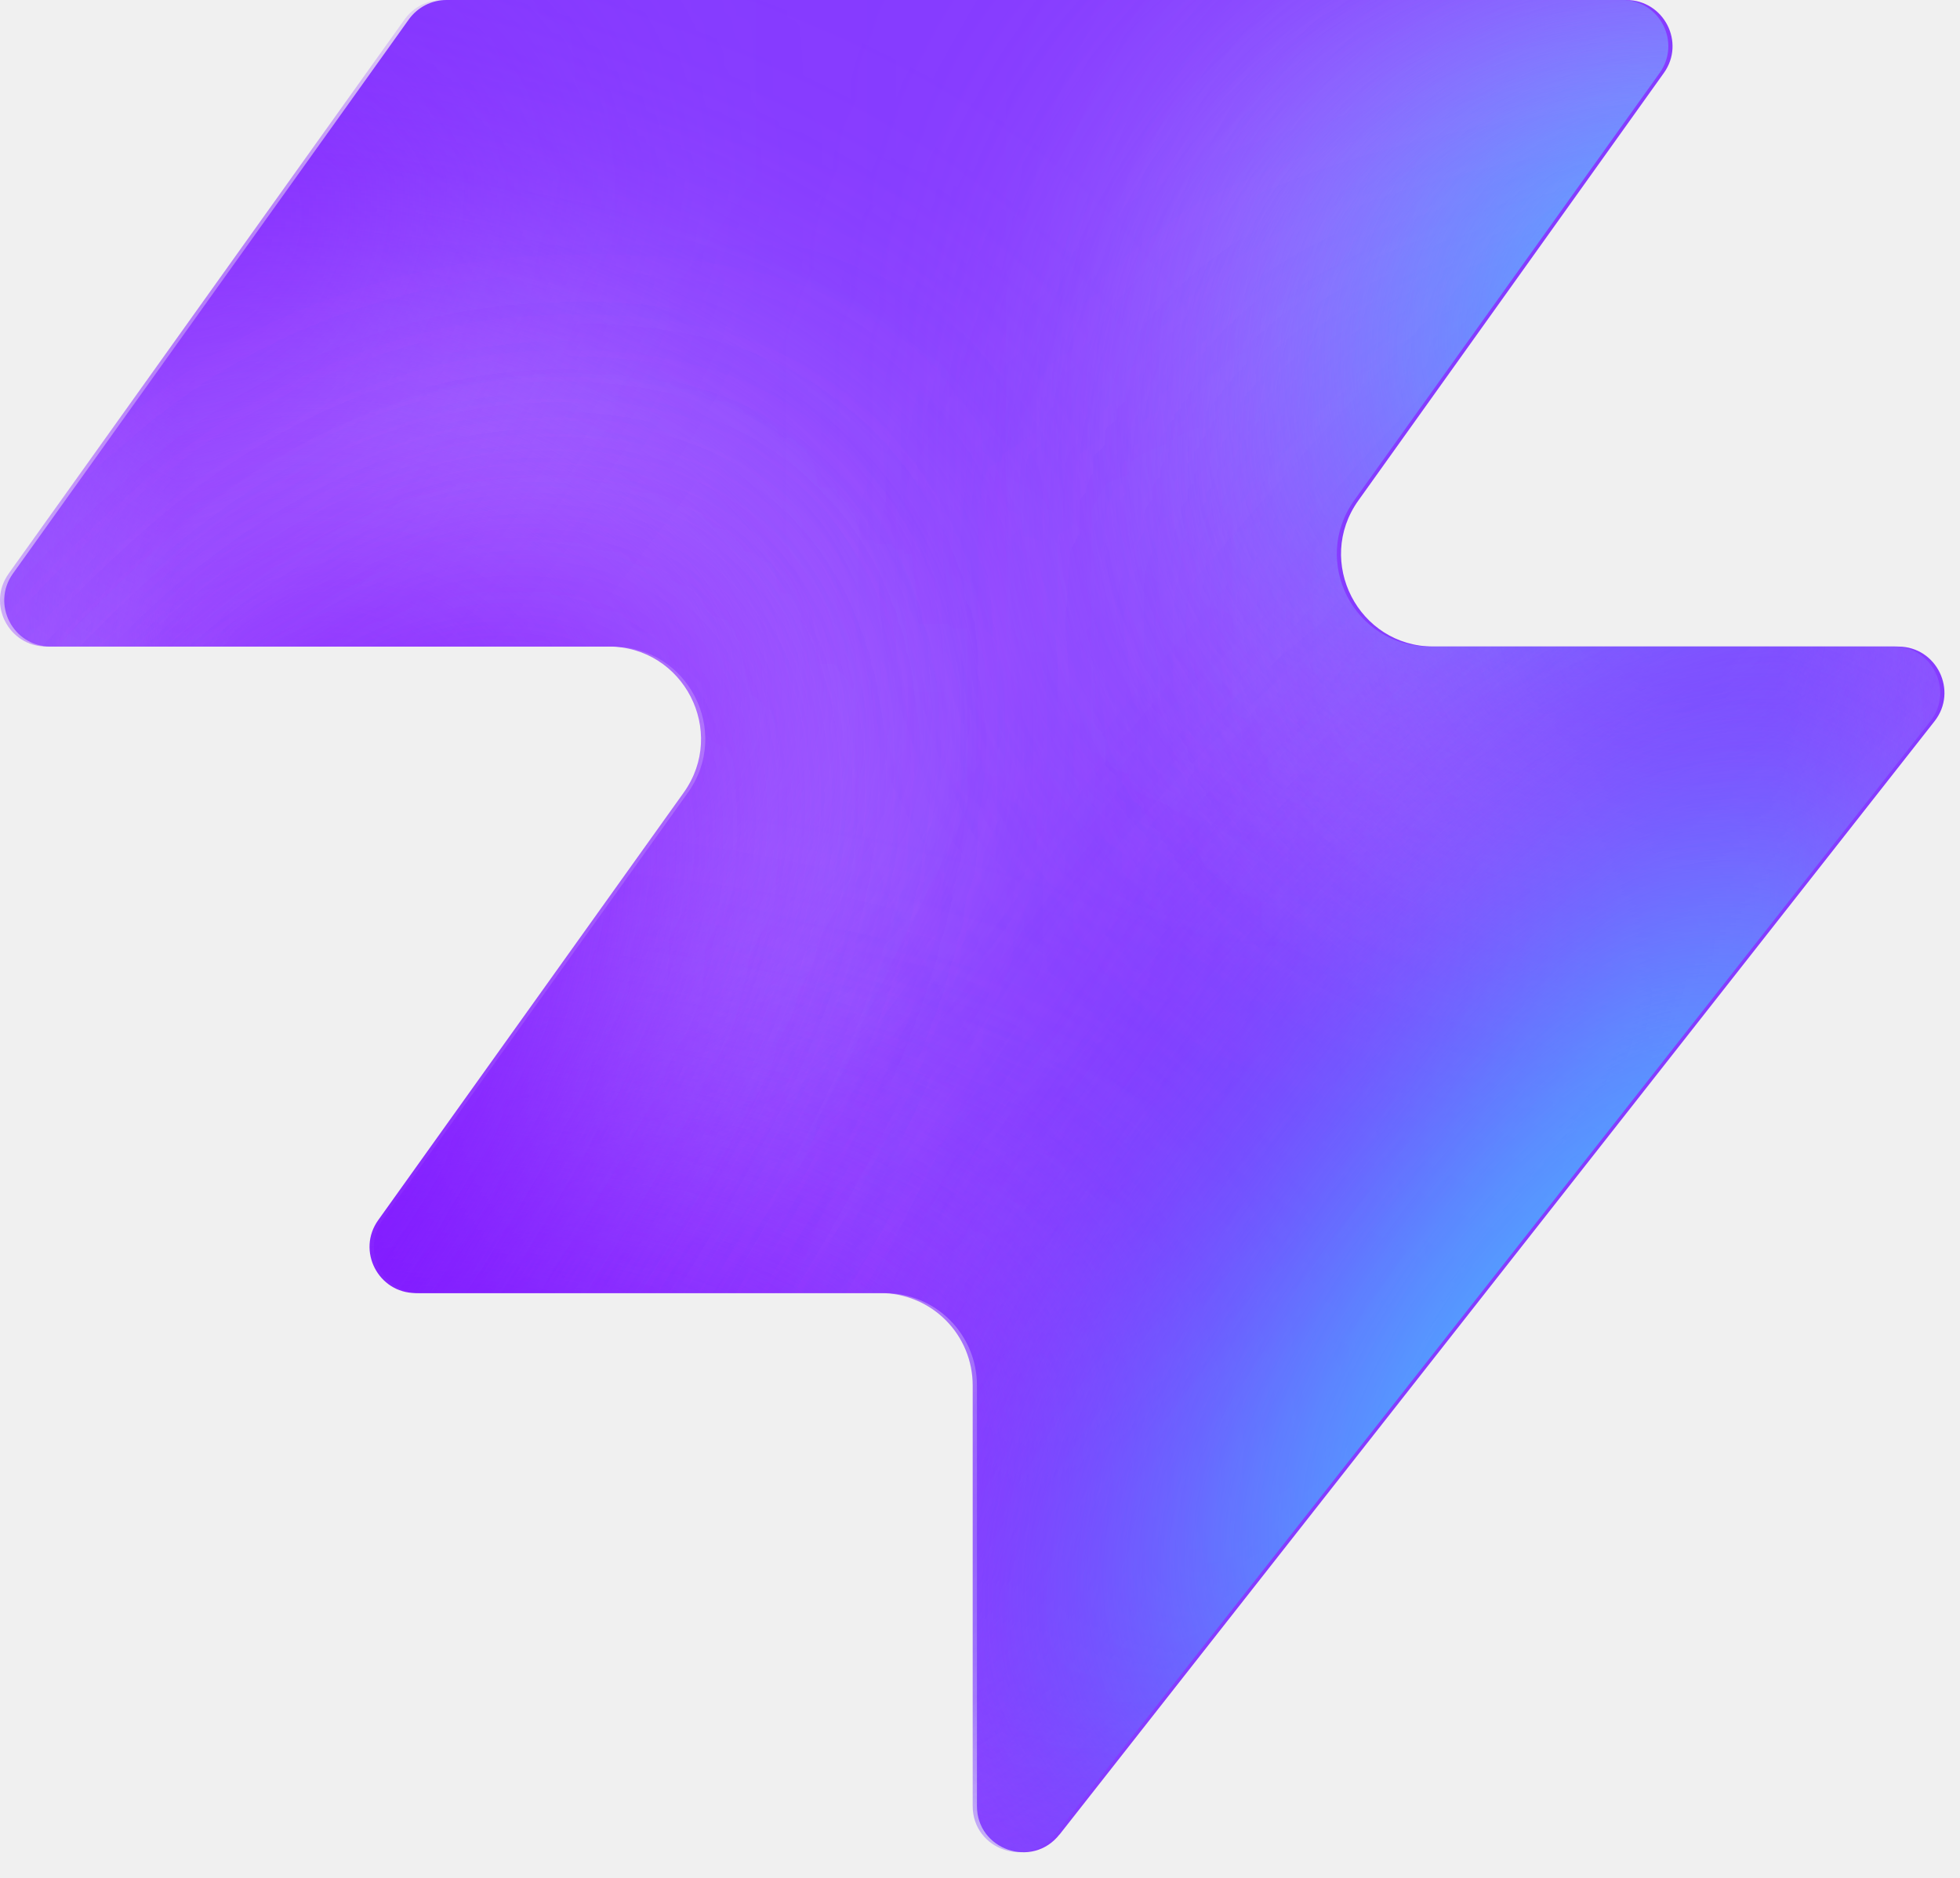
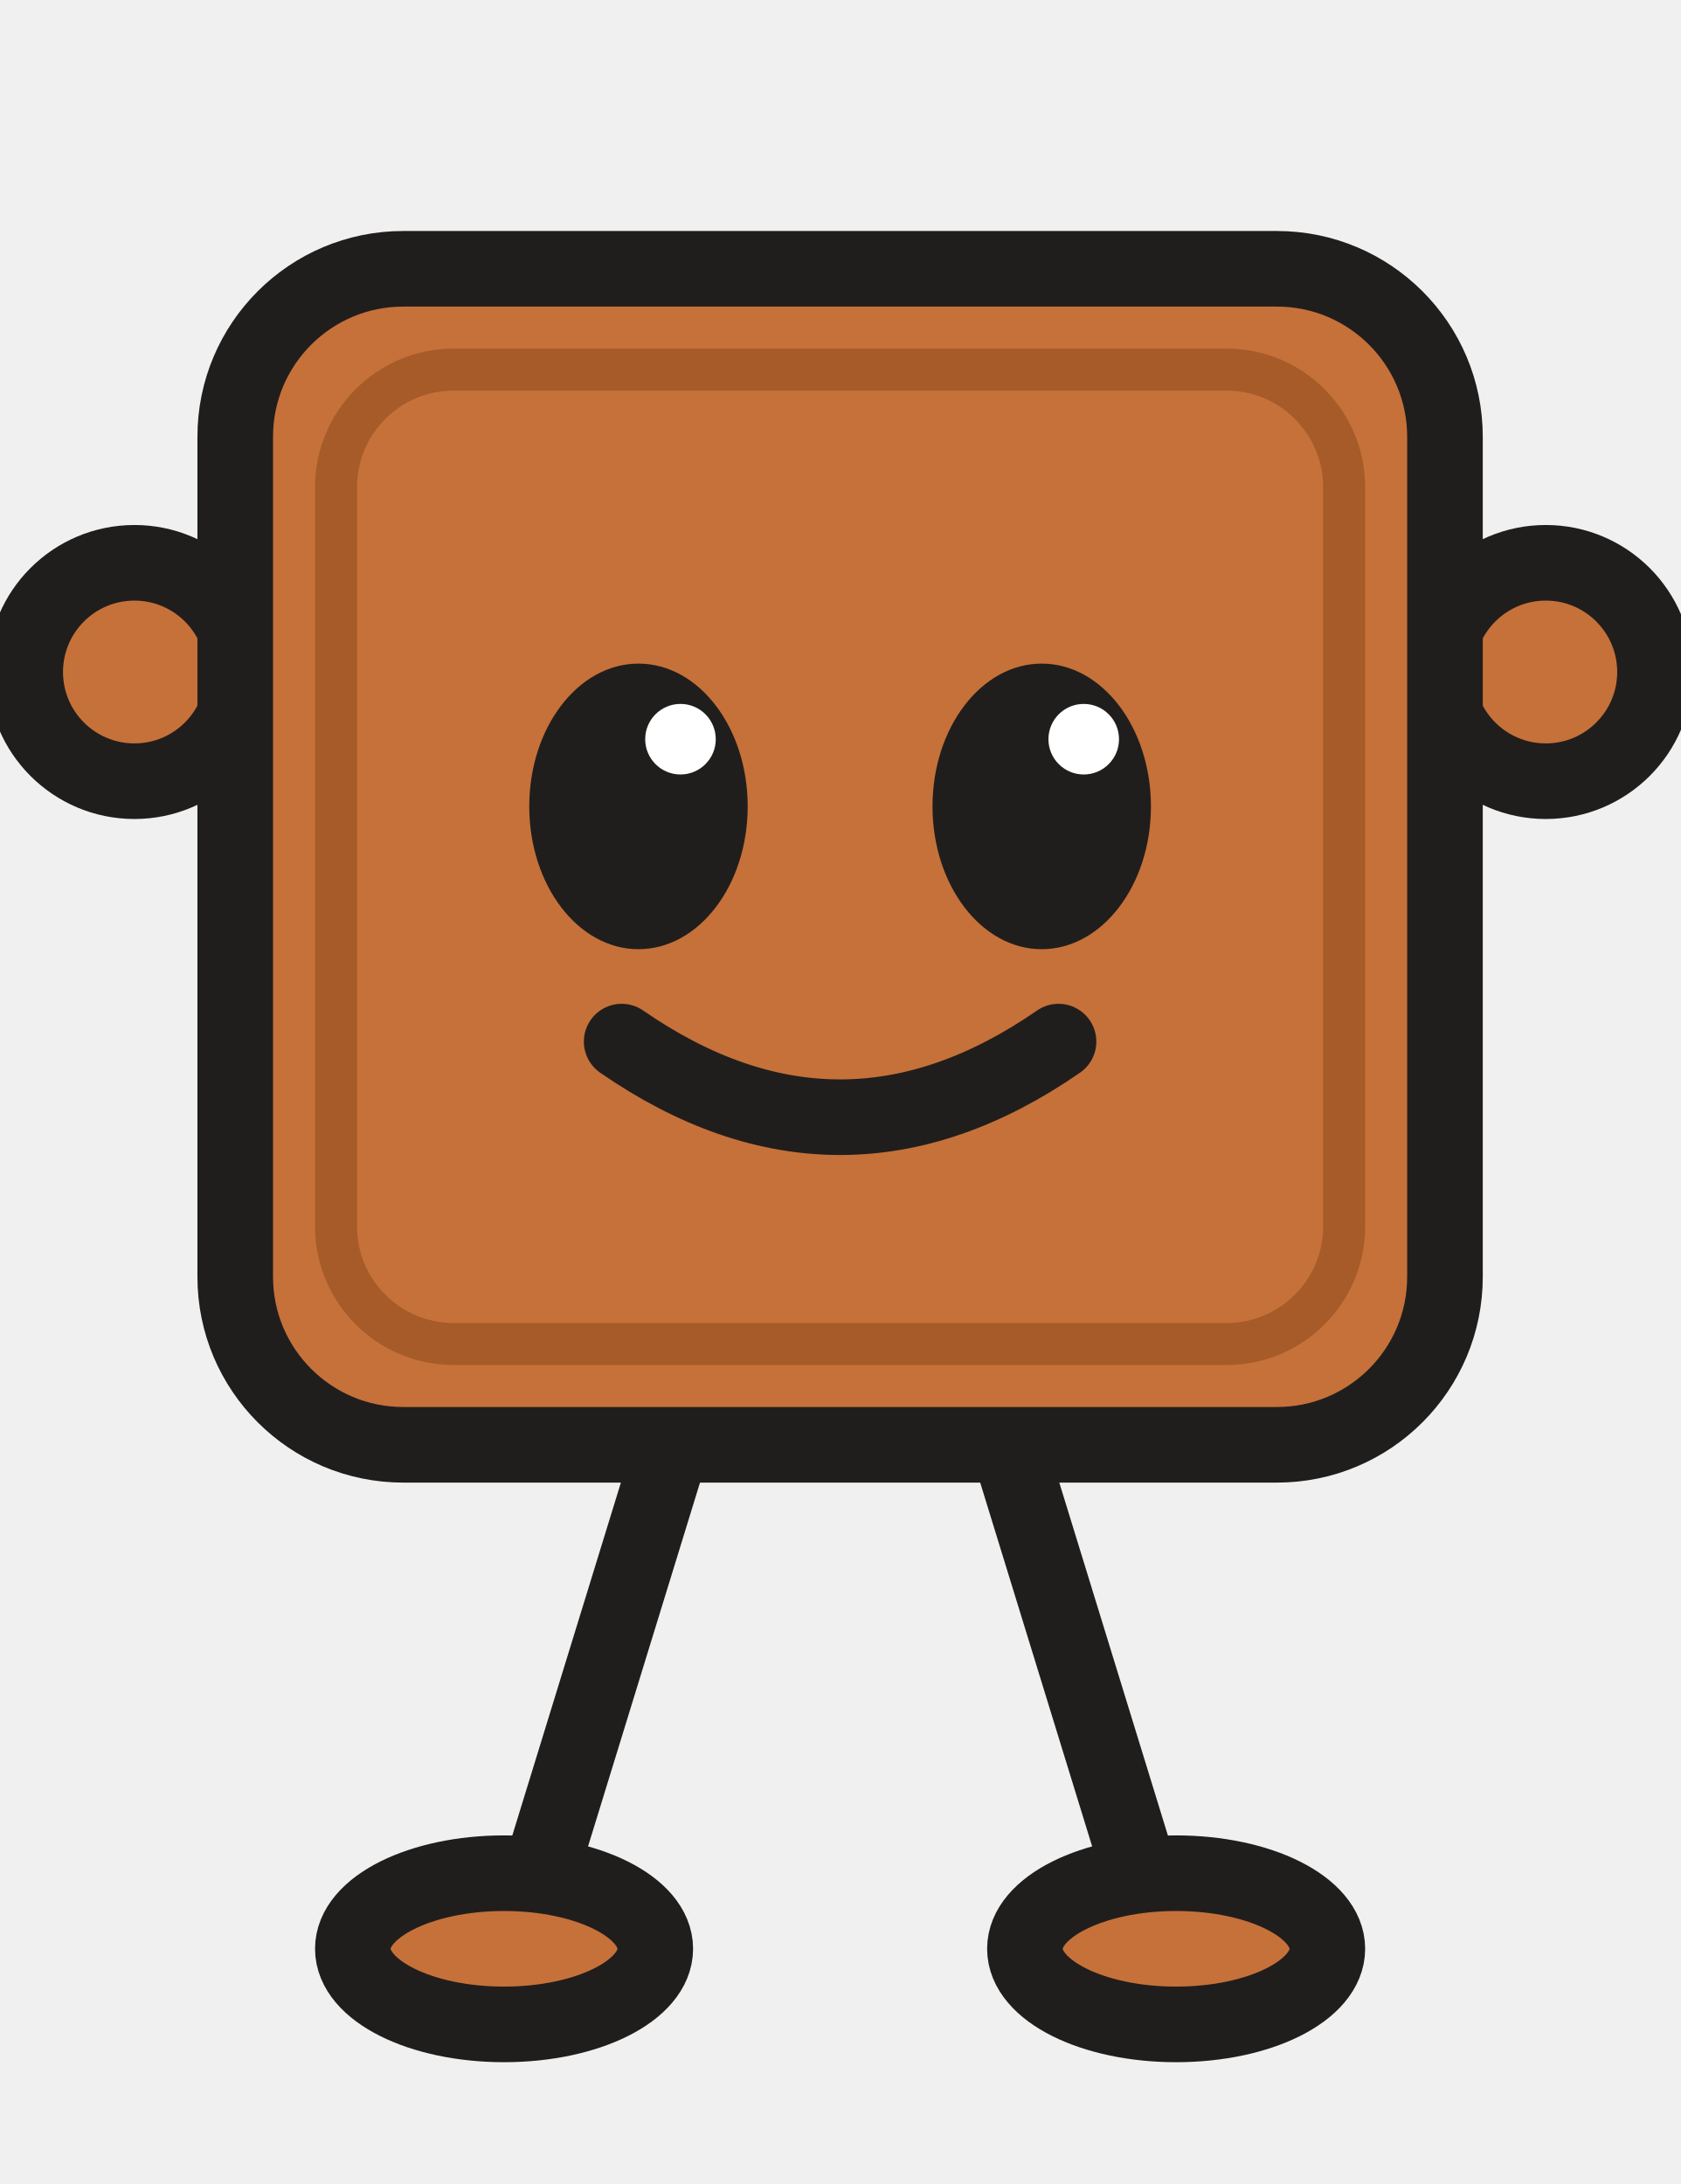
- <svg xmlns="http://www.w3.org/2000/svg" width="48" height="46" fill="none" viewBox="0 0 48 46">
-   <path fill="#863bff" d="M25.946 44.938c-.664.845-2.021.375-2.021-.698V33.937a2.26 2.26 0 0 0-2.262-2.262H10.287c-.92 0-1.456-1.04-.92-1.788l7.48-10.471c1.07-1.497 0-3.578-1.842-3.578H1.237c-.92 0-1.456-1.04-.92-1.788L10.013.474c.214-.297.556-.474.92-.474h28.894c.92 0 1.456 1.04.92 1.788l-7.48 10.471c-1.07 1.498 0 3.579 1.842 3.579h11.377c.943 0 1.473 1.088.89 1.83L25.947 44.94z" style="fill:#863bff;fill:color(display-p3 .525 .23 1);fill-opacity:1" />
-   <mask id="a" width="48" height="46" x="0" y="0" maskUnits="userSpaceOnUse" style="mask-type:alpha">
-     <path fill="#000" d="M25.842 44.938c-.664.844-2.021.375-2.021-.698V33.937a2.26 2.26 0 0 0-2.262-2.262H10.183c-.92 0-1.456-1.04-.92-1.788l7.48-10.471c1.07-1.498 0-3.579-1.842-3.579H1.133c-.92 0-1.456-1.04-.92-1.787L9.91.473c.214-.297.556-.474.92-.474h28.894c.92 0 1.456 1.04.92 1.788l-7.48 10.471c-1.07 1.498 0 3.578 1.842 3.578h11.377c.943 0 1.473 1.088.89 1.832L25.843 44.94z" style="fill:#000;fill-opacity:1" />
-   </mask>
-   <g mask="url(#a)">
-     <g filter="url(#b)">
-       <ellipse cx="5.508" cy="14.704" fill="#ede6ff" rx="5.508" ry="14.704" style="fill:#ede6ff;fill:color(display-p3 .927 .903 1);fill-opacity:1" transform="matrix(.00324 1 1 -.00324 -4.47 31.516)" />
-     </g>
-     <g filter="url(#c)">
-       <ellipse cx="10.399" cy="29.851" fill="#ede6ff" rx="10.399" ry="29.851" style="fill:#ede6ff;fill:color(display-p3 .927 .903 1);fill-opacity:1" transform="matrix(.00324 1 1 -.00324 -39.328 7.883)" />
-     </g>
-     <g filter="url(#d)">
-       <ellipse cx="5.508" cy="30.487" fill="#7e14ff" rx="5.508" ry="30.487" style="fill:#7e14ff;fill:color(display-p3 .492 .077 1);fill-opacity:1" transform="rotate(89.814 -25.913 -14.639)scale(1 -1)" />
-     </g>
-     <g filter="url(#e)">
-       <ellipse cx="5.508" cy="30.599" fill="#7e14ff" rx="5.508" ry="30.599" style="fill:#7e14ff;fill:color(display-p3 .492 .077 1);fill-opacity:1" transform="rotate(89.814 -32.644 -3.334)scale(1 -1)" />
-     </g>
-     <g filter="url(#f)">
-       <ellipse cx="5.508" cy="30.599" fill="#7e14ff" rx="5.508" ry="30.599" style="fill:#7e14ff;fill:color(display-p3 .492 .077 1);fill-opacity:1" transform="matrix(.00324 1 1 -.00324 -34.34 30.47)" />
-     </g>
-     <g filter="url(#g)">
-       <ellipse cx="14.072" cy="22.078" fill="#ede6ff" rx="14.072" ry="22.078" style="fill:#ede6ff;fill:color(display-p3 .927 .903 1);fill-opacity:1" transform="rotate(93.35 24.506 48.493)scale(-1 1)" />
-     </g>
-     <g filter="url(#h)">
-       <ellipse cx="3.47" cy="21.501" fill="#7e14ff" rx="3.47" ry="21.501" style="fill:#7e14ff;fill:color(display-p3 .492 .077 1);fill-opacity:1" transform="rotate(89.009 28.708 47.59)scale(-1 1)" />
-     </g>
-     <g filter="url(#i)">
-       <ellipse cx="3.47" cy="21.501" fill="#7e14ff" rx="3.47" ry="21.501" style="fill:#7e14ff;fill:color(display-p3 .492 .077 1);fill-opacity:1" transform="rotate(89.009 28.708 47.59)scale(-1 1)" />
-     </g>
-     <g filter="url(#j)">
-       <ellipse cx=".387" cy="8.972" fill="#7e14ff" rx="4.407" ry="29.108" style="fill:#7e14ff;fill:color(display-p3 .492 .077 1);fill-opacity:1" transform="rotate(39.51 .387 8.972)" />
-     </g>
-     <g filter="url(#k)">
-       <ellipse cx="47.523" cy="-6.092" fill="#7e14ff" rx="4.407" ry="29.108" style="fill:#7e14ff;fill:color(display-p3 .492 .077 1);fill-opacity:1" transform="rotate(37.892 47.523 -6.092)" />
-     </g>
-     <g filter="url(#l)">
-       <ellipse cx="41.412" cy="6.333" fill="#47bfff" rx="5.971" ry="9.665" style="fill:#47bfff;fill:color(display-p3 .28 .748 1);fill-opacity:1" transform="rotate(37.892 41.412 6.333)" />
-     </g>
-     <g filter="url(#m)">
-       <ellipse cx="-1.879" cy="38.332" fill="#7e14ff" rx="4.407" ry="29.108" style="fill:#7e14ff;fill:color(display-p3 .492 .077 1);fill-opacity:1" transform="rotate(37.892 -1.88 38.332)" />
-     </g>
-     <g filter="url(#n)">
-       <ellipse cx="-1.879" cy="38.332" fill="#7e14ff" rx="4.407" ry="29.108" style="fill:#7e14ff;fill:color(display-p3 .492 .077 1);fill-opacity:1" transform="rotate(37.892 -1.88 38.332)" />
-     </g>
-     <g filter="url(#o)">
-       <ellipse cx="35.651" cy="29.907" fill="#7e14ff" rx="4.407" ry="29.108" style="fill:#7e14ff;fill:color(display-p3 .492 .077 1);fill-opacity:1" transform="rotate(37.892 35.651 29.907)" />
-     </g>
-     <g filter="url(#p)">
-       <ellipse cx="38.418" cy="32.4" fill="#47bfff" rx="5.971" ry="15.297" style="fill:#47bfff;fill:color(display-p3 .28 .748 1);fill-opacity:1" transform="rotate(37.892 38.418 32.4)" />
-     </g>
-   </g>
-   <defs>
-     <filter id="b" width="60.045" height="41.654" x="-19.77" y="16.149" color-interpolation-filters="sRGB" filterUnits="userSpaceOnUse">
-       <feFlood flood-opacity="0" result="BackgroundImageFix" />
-       <feBlend in="SourceGraphic" in2="BackgroundImageFix" result="shape" />
-       <feGaussianBlur result="effect1_foregroundBlur_2002_17158" stdDeviation="7.659" />
-     </filter>
-     <filter id="c" width="90.34" height="51.437" x="-54.613" y="-7.533" color-interpolation-filters="sRGB" filterUnits="userSpaceOnUse">
-       <feFlood flood-opacity="0" result="BackgroundImageFix" />
-       <feBlend in="SourceGraphic" in2="BackgroundImageFix" result="shape" />
-       <feGaussianBlur result="effect1_foregroundBlur_2002_17158" stdDeviation="7.659" />
-     </filter>
-     <filter id="d" width="79.355" height="29.4" x="-49.64" y="2.03" color-interpolation-filters="sRGB" filterUnits="userSpaceOnUse">
-       <feFlood flood-opacity="0" result="BackgroundImageFix" />
-       <feBlend in="SourceGraphic" in2="BackgroundImageFix" result="shape" />
-       <feGaussianBlur result="effect1_foregroundBlur_2002_17158" stdDeviation="4.596" />
-     </filter>
-     <filter id="e" width="79.579" height="29.4" x="-45.045" y="20.029" color-interpolation-filters="sRGB" filterUnits="userSpaceOnUse">
-       <feFlood flood-opacity="0" result="BackgroundImageFix" />
-       <feBlend in="SourceGraphic" in2="BackgroundImageFix" result="shape" />
-       <feGaussianBlur result="effect1_foregroundBlur_2002_17158" stdDeviation="4.596" />
-     </filter>
-     <filter id="f" width="79.579" height="29.4" x="-43.513" y="21.178" color-interpolation-filters="sRGB" filterUnits="userSpaceOnUse">
-       <feFlood flood-opacity="0" result="BackgroundImageFix" />
-       <feBlend in="SourceGraphic" in2="BackgroundImageFix" result="shape" />
-       <feGaussianBlur result="effect1_foregroundBlur_2002_17158" stdDeviation="4.596" />
-     </filter>
-     <filter id="g" width="74.749" height="58.852" x="15.756" y="-17.901" color-interpolation-filters="sRGB" filterUnits="userSpaceOnUse">
-       <feFlood flood-opacity="0" result="BackgroundImageFix" />
-       <feBlend in="SourceGraphic" in2="BackgroundImageFix" result="shape" />
-       <feGaussianBlur result="effect1_foregroundBlur_2002_17158" stdDeviation="7.659" />
-     </filter>
-     <filter id="h" width="61.377" height="25.362" x="23.548" y="2.284" color-interpolation-filters="sRGB" filterUnits="userSpaceOnUse">
-       <feFlood flood-opacity="0" result="BackgroundImageFix" />
-       <feBlend in="SourceGraphic" in2="BackgroundImageFix" result="shape" />
-       <feGaussianBlur result="effect1_foregroundBlur_2002_17158" stdDeviation="4.596" />
-     </filter>
-     <filter id="i" width="61.377" height="25.362" x="23.548" y="2.284" color-interpolation-filters="sRGB" filterUnits="userSpaceOnUse">
-       <feFlood flood-opacity="0" result="BackgroundImageFix" />
-       <feBlend in="SourceGraphic" in2="BackgroundImageFix" result="shape" />
-       <feGaussianBlur result="effect1_foregroundBlur_2002_17158" stdDeviation="4.596" />
-     </filter>
-     <filter id="j" width="56.045" height="63.649" x="-27.636" y="-22.853" color-interpolation-filters="sRGB" filterUnits="userSpaceOnUse">
-       <feFlood flood-opacity="0" result="BackgroundImageFix" />
-       <feBlend in="SourceGraphic" in2="BackgroundImageFix" result="shape" />
-       <feGaussianBlur result="effect1_foregroundBlur_2002_17158" stdDeviation="4.596" />
-     </filter>
-     <filter id="k" width="54.814" height="64.646" x="20.116" y="-38.415" color-interpolation-filters="sRGB" filterUnits="userSpaceOnUse">
-       <feFlood flood-opacity="0" result="BackgroundImageFix" />
-       <feBlend in="SourceGraphic" in2="BackgroundImageFix" result="shape" />
-       <feGaussianBlur result="effect1_foregroundBlur_2002_17158" stdDeviation="4.596" />
-     </filter>
-     <filter id="l" width="33.541" height="35.313" x="24.641" y="-11.323" color-interpolation-filters="sRGB" filterUnits="userSpaceOnUse">
-       <feFlood flood-opacity="0" result="BackgroundImageFix" />
-       <feBlend in="SourceGraphic" in2="BackgroundImageFix" result="shape" />
-       <feGaussianBlur result="effect1_foregroundBlur_2002_17158" stdDeviation="4.596" />
-     </filter>
-     <filter id="m" width="54.814" height="64.646" x="-29.286" y="6.009" color-interpolation-filters="sRGB" filterUnits="userSpaceOnUse">
-       <feFlood flood-opacity="0" result="BackgroundImageFix" />
-       <feBlend in="SourceGraphic" in2="BackgroundImageFix" result="shape" />
-       <feGaussianBlur result="effect1_foregroundBlur_2002_17158" stdDeviation="4.596" />
-     </filter>
-     <filter id="n" width="54.814" height="64.646" x="-29.286" y="6.009" color-interpolation-filters="sRGB" filterUnits="userSpaceOnUse">
-       <feFlood flood-opacity="0" result="BackgroundImageFix" />
-       <feBlend in="SourceGraphic" in2="BackgroundImageFix" result="shape" />
-       <feGaussianBlur result="effect1_foregroundBlur_2002_17158" stdDeviation="4.596" />
-     </filter>
-     <filter id="o" width="54.814" height="64.646" x="8.244" y="-2.416" color-interpolation-filters="sRGB" filterUnits="userSpaceOnUse">
-       <feFlood flood-opacity="0" result="BackgroundImageFix" />
-       <feBlend in="SourceGraphic" in2="BackgroundImageFix" result="shape" />
-       <feGaussianBlur result="effect1_foregroundBlur_2002_17158" stdDeviation="4.596" />
-     </filter>
-     <filter id="p" width="39.409" height="43.623" x="18.713" y="10.588" color-interpolation-filters="sRGB" filterUnits="userSpaceOnUse">
-       <feFlood flood-opacity="0" result="BackgroundImageFix" />
-       <feBlend in="SourceGraphic" in2="BackgroundImageFix" result="shape" />
-       <feGaussianBlur result="effect1_foregroundBlur_2002_17158" stdDeviation="4.596" />
-     </filter>
-   </defs>
+ <svg xmlns="http://www.w3.org/2000/svg" viewBox="0 0 100 130">
+   <line x1="40" y1="86" x2="32" y2="112" stroke="#201e1d" stroke-width="4.5" stroke-linecap="round" />
+   <line x1="60" y1="86" x2="68" y2="112" stroke="#201e1d" stroke-width="4.5" stroke-linecap="round" />
+   <ellipse cx="30" cy="116" rx="9" ry="4.5" fill="#c67139" stroke="#201e1d" stroke-width="4.5" />
+   <ellipse cx="70" cy="116" rx="9" ry="4.5" fill="#c67139" stroke="#201e1d" stroke-width="4.5" />
+   <line x1="24" y1="56" x2="8" y2="40" stroke="#201e1d" stroke-width="4.5" stroke-linecap="round" />
+   <line x1="76" y1="56" x2="92" y2="40" stroke="#201e1d" stroke-width="4.5" stroke-linecap="round" />
+   <circle cx="8" cy="40" r="6.5" fill="#c67139" stroke="#201e1d" stroke-width="4.5" />
+   <circle cx="92" cy="40" r="6.5" fill="#c67139" stroke="#201e1d" stroke-width="4.5" />
+   <rect x="14" y="16" width="72" height="70" rx="10" fill="#c67139" stroke="#201e1d" stroke-width="4.5" />
+   <rect x="20" y="22" width="60" height="58" rx="7" fill="none" stroke="#8c491a" stroke-width="2.5" opacity="0.55" />
+   <ellipse cx="38" cy="48" rx="6.5" ry="8.5" fill="#201e1d" />
+   <ellipse cx="62" cy="48" rx="6.5" ry="8.5" fill="#201e1d" />
+   <circle cx="40.5" cy="44" r="2.1" fill="#fff" />
+   <circle cx="64.5" cy="44" r="2.1" fill="#fff" />
+   <path d="M37 62 Q50 71 63 62" stroke="#201e1d" stroke-width="4.5" stroke-linecap="round" fill="none" />
</svg>
